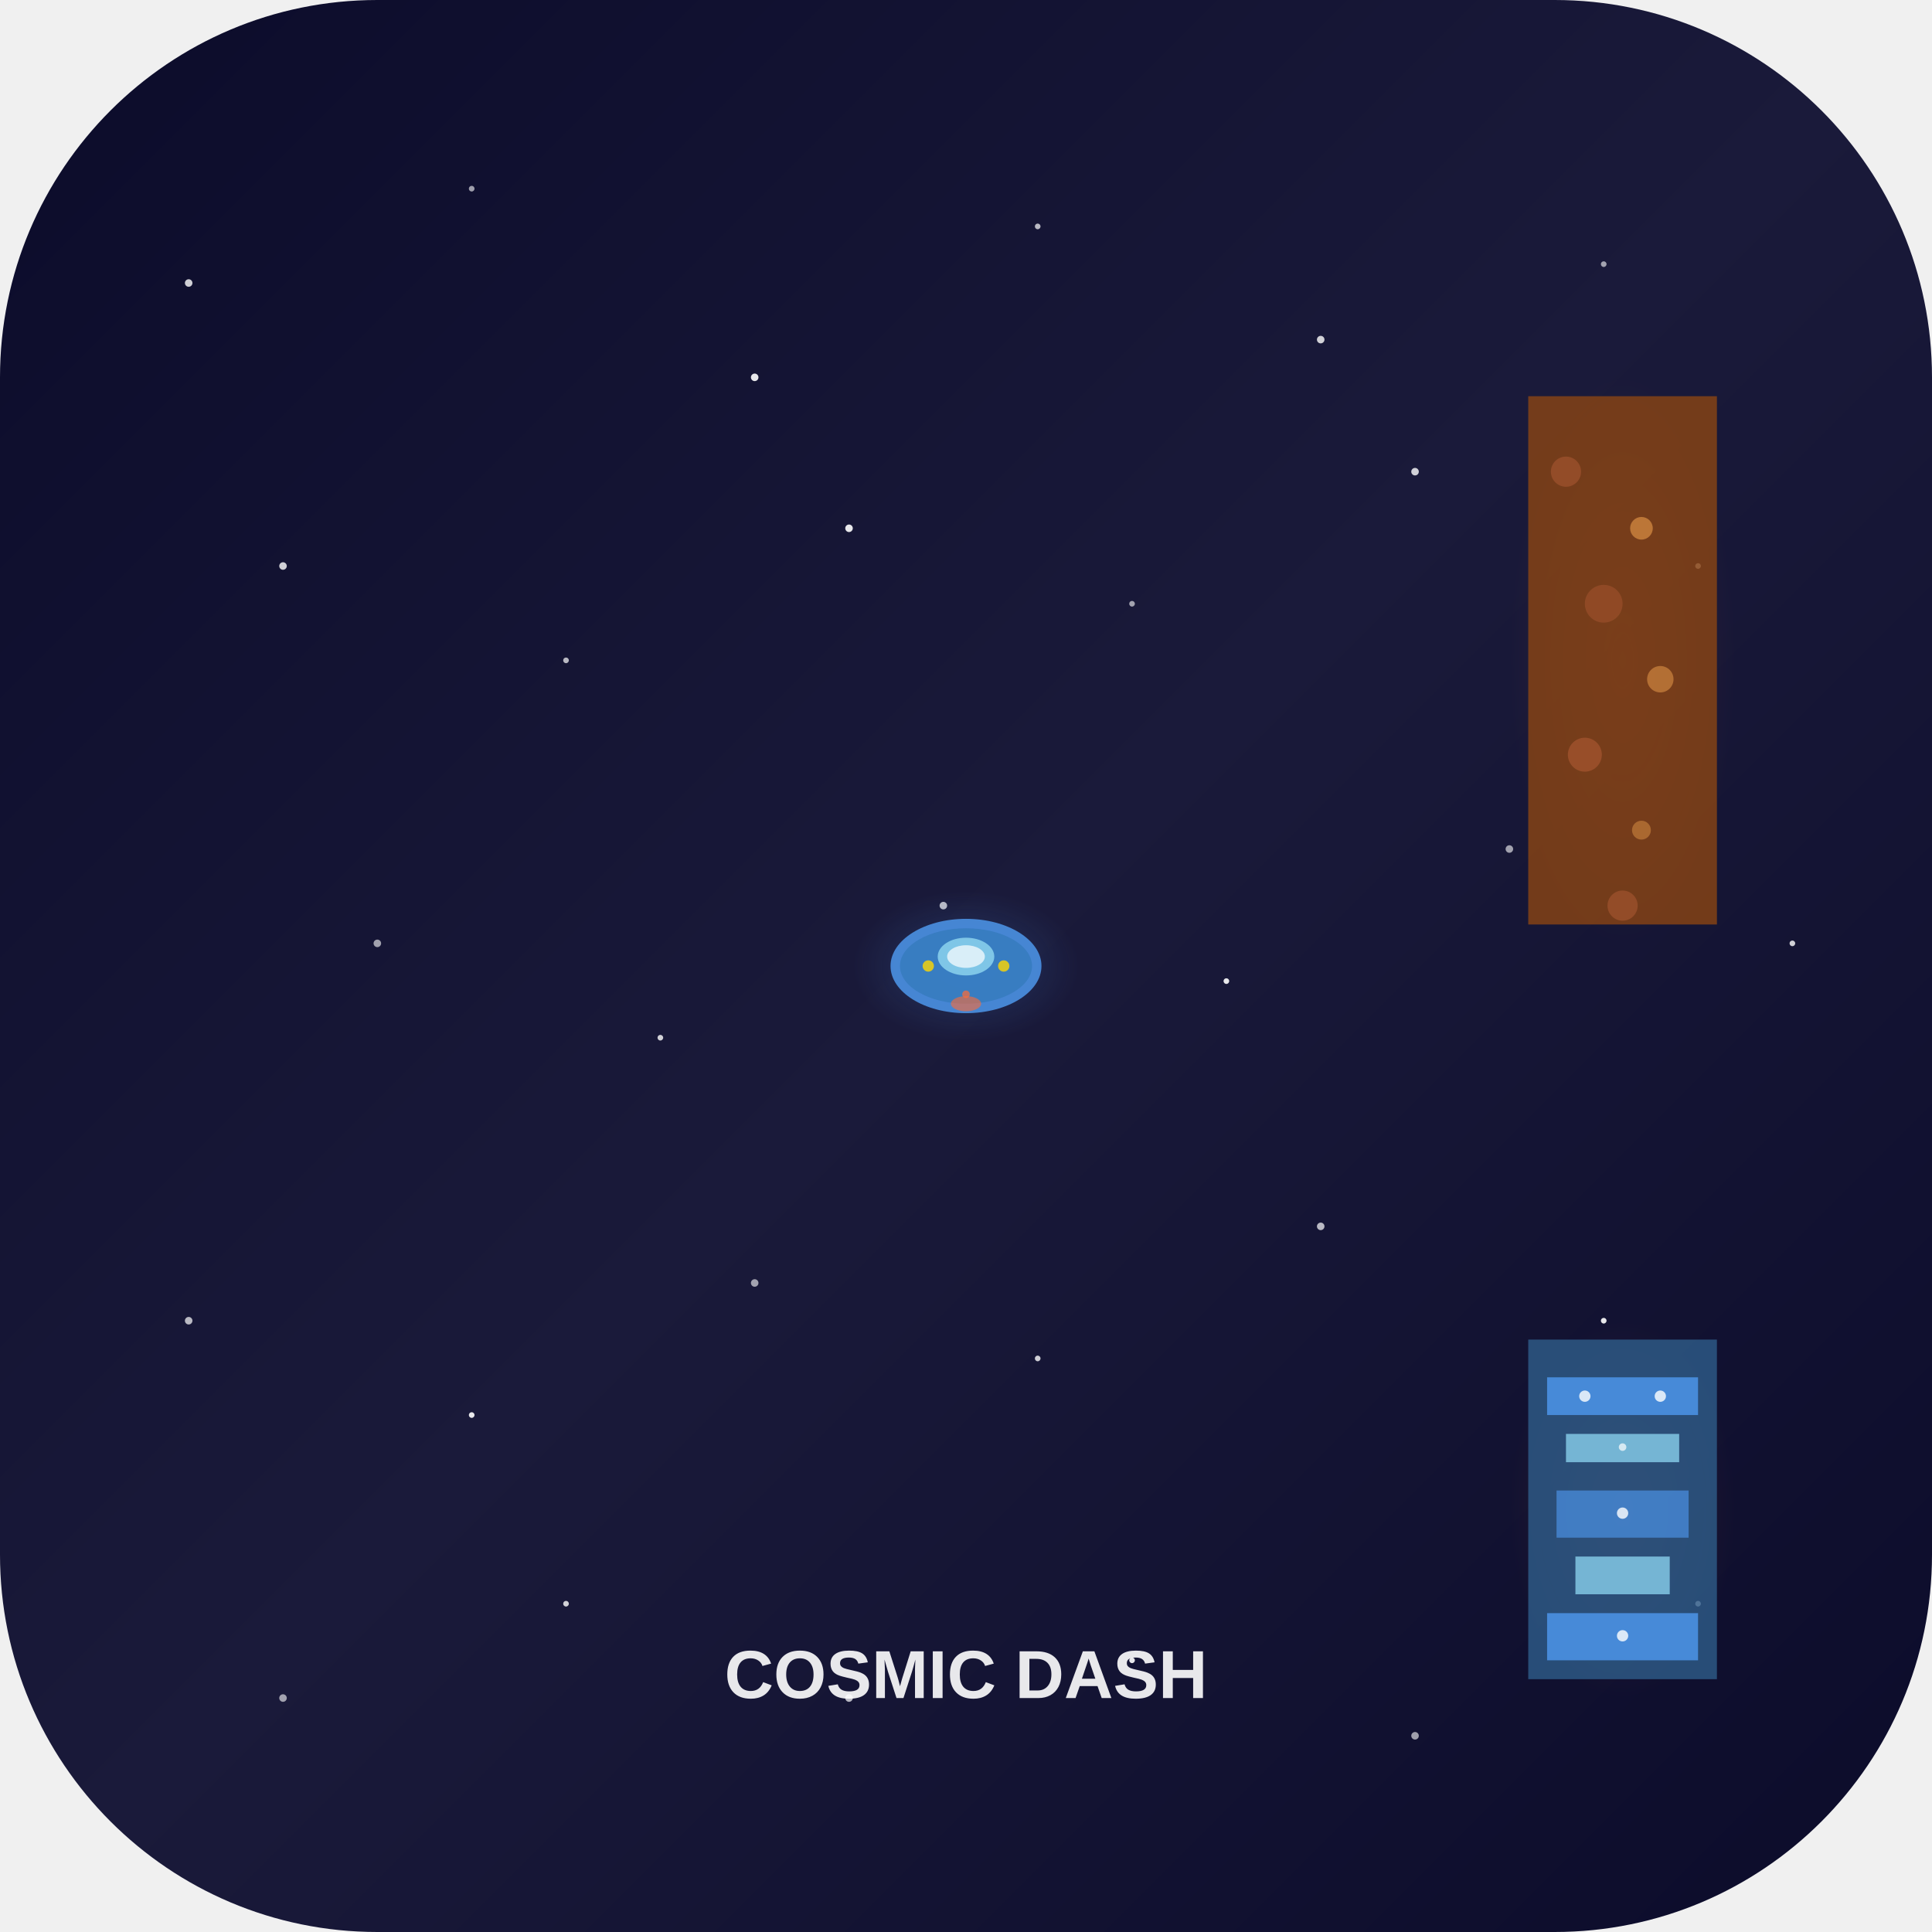
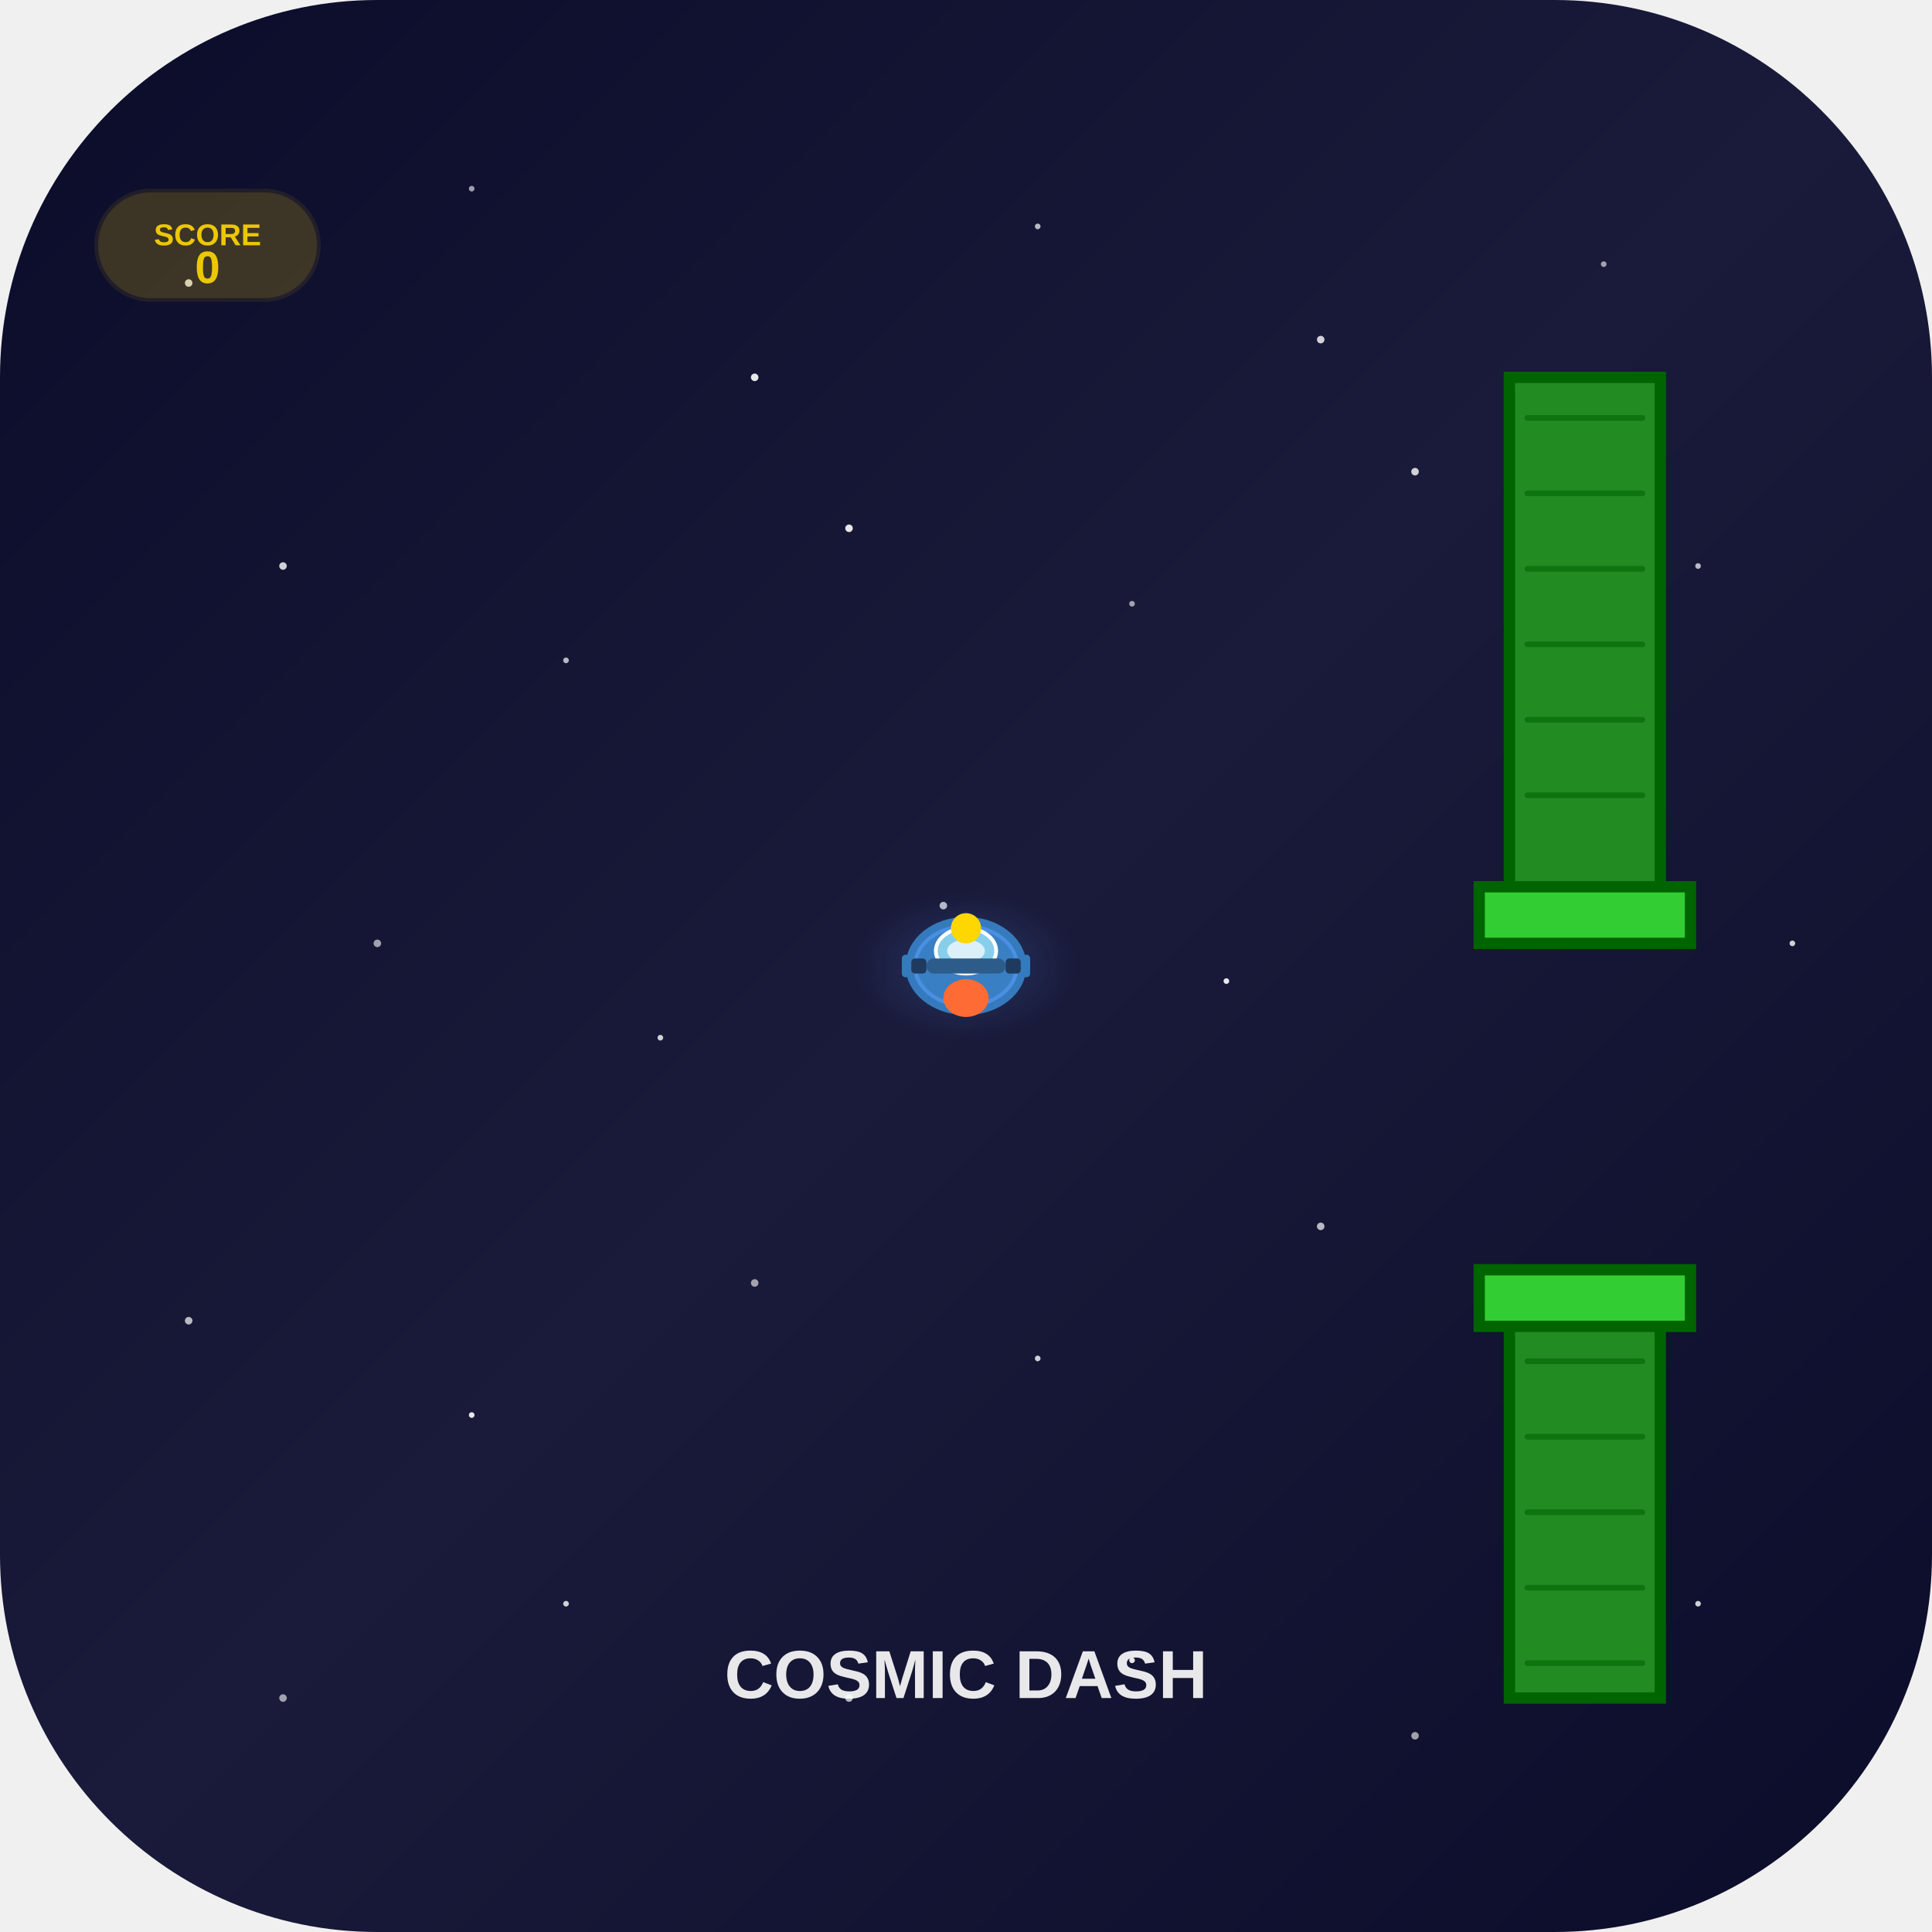
<svg xmlns="http://www.w3.org/2000/svg" width="1024" height="1024" viewBox="0 0 1024 1024">
  <defs>
    <linearGradient id="iconBg" x1="0%" y1="0%" x2="100%" y2="100%">
      <stop offset="0%" style="stop-color:#0B0B2A;stop-opacity:1" />
      <stop offset="50%" style="stop-color:#1A1A3A;stop-opacity:1" />
      <stop offset="100%" style="stop-color:#0B0B2A;stop-opacity:1" />
    </linearGradient>
-     <radialGradient id="ufoGlow" cx="50%" cy="50%" r="50%">
+     <radialGradient id="spaceshipGlow" cx="50%" cy="50%" r="50%">
      <stop offset="0%" style="stop-color:#4A90E2;stop-opacity:0.6" />
      <stop offset="100%" style="stop-color:#4A90E2;stop-opacity:0" />
-     </radialGradient>
-     <radialGradient id="obstacleGlow" cx="50%" cy="50%" r="50%">
-       <stop offset="0%" style="stop-color:#FF6B35;stop-opacity:0.4" />
-       <stop offset="100%" style="stop-color:#FF6B35;stop-opacity:0" />
    </radialGradient>
  </defs>
  <rect width="1024" height="1024" rx="200" fill="url(#iconBg)" />
  <g id="stars">
    <circle cx="100" cy="150" r="2" fill="#FFFFFF" opacity="0.8" />
    <circle cx="250" cy="100" r="1.5" fill="#FFFFFF" opacity="0.6" />
    <circle cx="400" cy="200" r="2" fill="#FFFFFF" opacity="0.9" />
    <circle cx="550" cy="120" r="1.5" fill="#FFFFFF" opacity="0.7" />
    <circle cx="700" cy="180" r="2" fill="#FFFFFF" opacity="0.8" />
    <circle cx="850" cy="140" r="1.5" fill="#FFFFFF" opacity="0.6" />
    <circle cx="150" cy="300" r="2" fill="#FFFFFF" opacity="0.8" />
    <circle cx="300" cy="350" r="1.5" fill="#FFFFFF" opacity="0.7" />
    <circle cx="450" cy="280" r="2" fill="#FFFFFF" opacity="0.9" />
    <circle cx="600" cy="320" r="1.5" fill="#FFFFFF" opacity="0.6" />
    <circle cx="750" cy="250" r="2" fill="#FFFFFF" opacity="0.8" />
    <circle cx="900" cy="300" r="1.5" fill="#FFFFFF" opacity="0.7" />
    <circle cx="200" cy="500" r="2" fill="#FFFFFF" opacity="0.6" />
    <circle cx="350" cy="550" r="1.5" fill="#FFFFFF" opacity="0.8" />
    <circle cx="500" cy="480" r="2" fill="#FFFFFF" opacity="0.7" />
    <circle cx="650" cy="520" r="1.5" fill="#FFFFFF" opacity="0.9" />
    <circle cx="800" cy="450" r="2" fill="#FFFFFF" opacity="0.6" />
    <circle cx="950" cy="500" r="1.5" fill="#FFFFFF" opacity="0.8" />
    <circle cx="100" cy="700" r="2" fill="#FFFFFF" opacity="0.7" />
    <circle cx="250" cy="750" r="1.5" fill="#FFFFFF" opacity="0.9" />
    <circle cx="400" cy="680" r="2" fill="#FFFFFF" opacity="0.6" />
    <circle cx="550" cy="720" r="1.5" fill="#FFFFFF" opacity="0.8" />
    <circle cx="700" cy="650" r="2" fill="#FFFFFF" opacity="0.7" />
    <circle cx="850" cy="700" r="1.5" fill="#FFFFFF" opacity="0.9" />
    <circle cx="150" cy="900" r="2" fill="#FFFFFF" opacity="0.6" />
    <circle cx="300" cy="850" r="1.5" fill="#FFFFFF" opacity="0.8" />
    <circle cx="450" cy="900" r="2" fill="#FFFFFF" opacity="0.7" />
    <circle cx="600" cy="880" r="1.5" fill="#FFFFFF" opacity="0.9" />
    <circle cx="750" cy="920" r="2" fill="#FFFFFF" opacity="0.6" />
    <circle cx="900" cy="850" r="1.5" fill="#FFFFFF" opacity="0.8" />
  </g>
  <g transform="translate(800, 200)">
-     <rect x="0" y="0" width="120" height="300" fill="url(#obstacleGlow)" opacity="0.3" />
-     <rect x="10" y="10" width="100" height="280" fill="#8B4513" opacity="0.8" />
-     <circle cx="30" cy="50" r="8" fill="#A0522D" opacity="0.7" />
-     <circle cx="70" cy="80" r="6" fill="#CD853F" opacity="0.8" />
-     <circle cx="50" cy="120" r="10" fill="#A0522D" opacity="0.6" />
-     <circle cx="80" cy="160" r="7" fill="#CD853F" opacity="0.7" />
-     <circle cx="40" cy="200" r="9" fill="#A0522D" opacity="0.8" />
-     <circle cx="70" cy="240" r="5" fill="#CD853F" opacity="0.6" />
-     <circle cx="60" cy="280" r="8" fill="#A0522D" opacity="0.7" />
+     <rect x="0" y="0" width="80" height="300" fill="#228B22" stroke="#006400" stroke-width="6" />
+     <rect x="-16" y="270" width="112" height="30" fill="#32CD32" stroke="#006400" stroke-width="6" />
+     <rect x="8" y="20" width="64" height="3" fill="#006400" opacity="0.6" rx="1.5" />
+     <rect x="8" y="60" width="64" height="3" fill="#006400" opacity="0.6" rx="1.5" />
+     <rect x="8" y="100" width="64" height="3" fill="#006400" opacity="0.6" rx="1.5" />
+     <rect x="8" y="140" width="64" height="3" fill="#006400" opacity="0.6" rx="1.5" />
+     <rect x="8" y="180" width="64" height="3" fill="#006400" opacity="0.6" rx="1.5" />
+     <rect x="8" y="220" width="64" height="3" fill="#006400" opacity="0.6" rx="1.5" />
  </g>
  <g transform="translate(800, 700)">
-     <rect x="0" y="0" width="120" height="200" fill="url(#obstacleGlow)" opacity="0.3" />
-     <rect x="10" y="10" width="100" height="180" fill="#2E5C8A" opacity="0.8" />
-     <rect x="20" y="30" width="80" height="20" fill="#4A90E2" opacity="0.9" />
-     <rect x="30" y="60" width="60" height="15" fill="#87CEEB" opacity="0.8" />
-     <rect x="25" y="90" width="70" height="25" fill="#4A90E2" opacity="0.7" />
-     <rect x="35" y="125" width="50" height="20" fill="#87CEEB" opacity="0.8" />
-     <rect x="20" y="155" width="80" height="25" fill="#4A90E2" opacity="0.9" />
-     <circle cx="40" cy="40" r="3" fill="#FFFFFF" opacity="0.8" />
-     <circle cx="80" cy="40" r="3" fill="#FFFFFF" opacity="0.8" />
-     <circle cx="60" cy="67" r="2" fill="#FFFFFF" opacity="0.7" />
-     <circle cx="60" cy="102" r="3" fill="#FFFFFF" opacity="0.8" />
-     <circle cx="60" cy="167" r="3" fill="#FFFFFF" opacity="0.8" />
+     <rect x="0" y="0" width="80" height="200" fill="#228B22" stroke="#006400" stroke-width="6" />
+     <rect x="-16" y="-27" width="112" height="30" fill="#32CD32" stroke="#006400" stroke-width="6" />
+     <rect x="8" y="20" width="64" height="3" fill="#006400" opacity="0.6" rx="1.5" />
+     <rect x="8" y="60" width="64" height="3" fill="#006400" opacity="0.6" rx="1.5" />
+     <rect x="8" y="100" width="64" height="3" fill="#006400" opacity="0.6" rx="1.5" />
+     <rect x="8" y="140" width="64" height="3" fill="#006400" opacity="0.6" rx="1.5" />
+     <rect x="8" y="180" width="64" height="3" fill="#006400" opacity="0.6" rx="1.5" />
  </g>
  <g transform="translate(512, 512)">
-     <ellipse cx="0" cy="0" rx="60" ry="40" fill="url(#ufoGlow)" opacity="0.4" />
-     <ellipse cx="0" cy="0" rx="40" ry="25" fill="#4A90E2" opacity="0.9" />
-     <ellipse cx="0" cy="0" rx="35" ry="20" fill="#357ABD" opacity="0.8" />
-     <ellipse cx="0" cy="-5" rx="15" ry="10" fill="#87CEEB" opacity="0.9" />
-     <ellipse cx="0" cy="-5" rx="10" ry="6" fill="#FFFFFF" opacity="0.7" />
-     <circle cx="-20" cy="0" r="3" fill="#FFD700" opacity="0.8" />
-     <circle cx="20" cy="0" r="3" fill="#FFD700" opacity="0.8" />
-     <circle cx="0" cy="15" r="2" fill="#FF6B35" opacity="0.7" />
-     <ellipse cx="0" cy="20" rx="8" ry="4" fill="#FF6B35" opacity="0.6" />
+     <ellipse cx="0" cy="0" rx="60" ry="40" fill="url(#spaceshipGlow)" opacity="0.4" />
+     <ellipse cx="0" cy="0" rx="30" ry="24" fill="#4A90E2" stroke="#357ABD" stroke-width="4" />
+     <ellipse cx="0" cy="0" rx="26" ry="20" fill="#357ABD" opacity="0.8" />
+     <ellipse cx="0" cy="-8" rx="16" ry="12" fill="#87CEEB" stroke="#FFFFFF" stroke-width="2" />
+     <ellipse cx="0" cy="-8" rx="10" ry="6" fill="#FFFFFF" opacity="0.7" />
+     <rect x="-21" y="-4" width="42" height="8" fill="#2E5C8A" rx="4" />
+     <rect x="-29" y="-4" width="8" height="8" fill="#1E3A5F" rx="2" />
+     <rect x="21" y="-4" width="8" height="8" fill="#1E3A5F" rx="2" />
+     <ellipse cx="0" cy="17" rx="12" ry="10" fill="#FF6B35" />
+     <ellipse cx="0" cy="17" rx="8" ry="6" fill="#FF6B35" opacity="0.8" />
+     <rect x="-34" y="-6" width="4" height="12" fill="#357ABD" rx="2" />
+     <rect x="30" y="-6" width="4" height="12" fill="#357ABD" rx="2" />
+     <ellipse cx="0" cy="-20" rx="8" ry="8" fill="#FFD700" />
  </g>
+   <rect x="50" y="100" width="120" height="60" rx="30" fill="rgba(255, 215, 0, 0.1)" opacity="0.8" />
+   <rect x="52" y="102" width="116" height="56" rx="28" fill="rgba(255, 215, 0, 0.2)" opacity="0.6" />
+   <text x="110" y="130" text-anchor="middle" font-family="Arial, sans-serif" font-size="16" font-weight="bold" fill="#FFD700" opacity="0.9">SCORE</text>
+   <text x="110" y="150" text-anchor="middle" font-family="Arial, sans-serif" font-size="24" font-weight="bold" fill="#FFD700" opacity="0.9">0</text>
  <text x="512" y="900" text-anchor="middle" font-family="Arial, sans-serif" font-size="36" font-weight="bold" fill="#FFFFFF" opacity="0.9">
    COSMIC DASH
  </text>
</svg>
